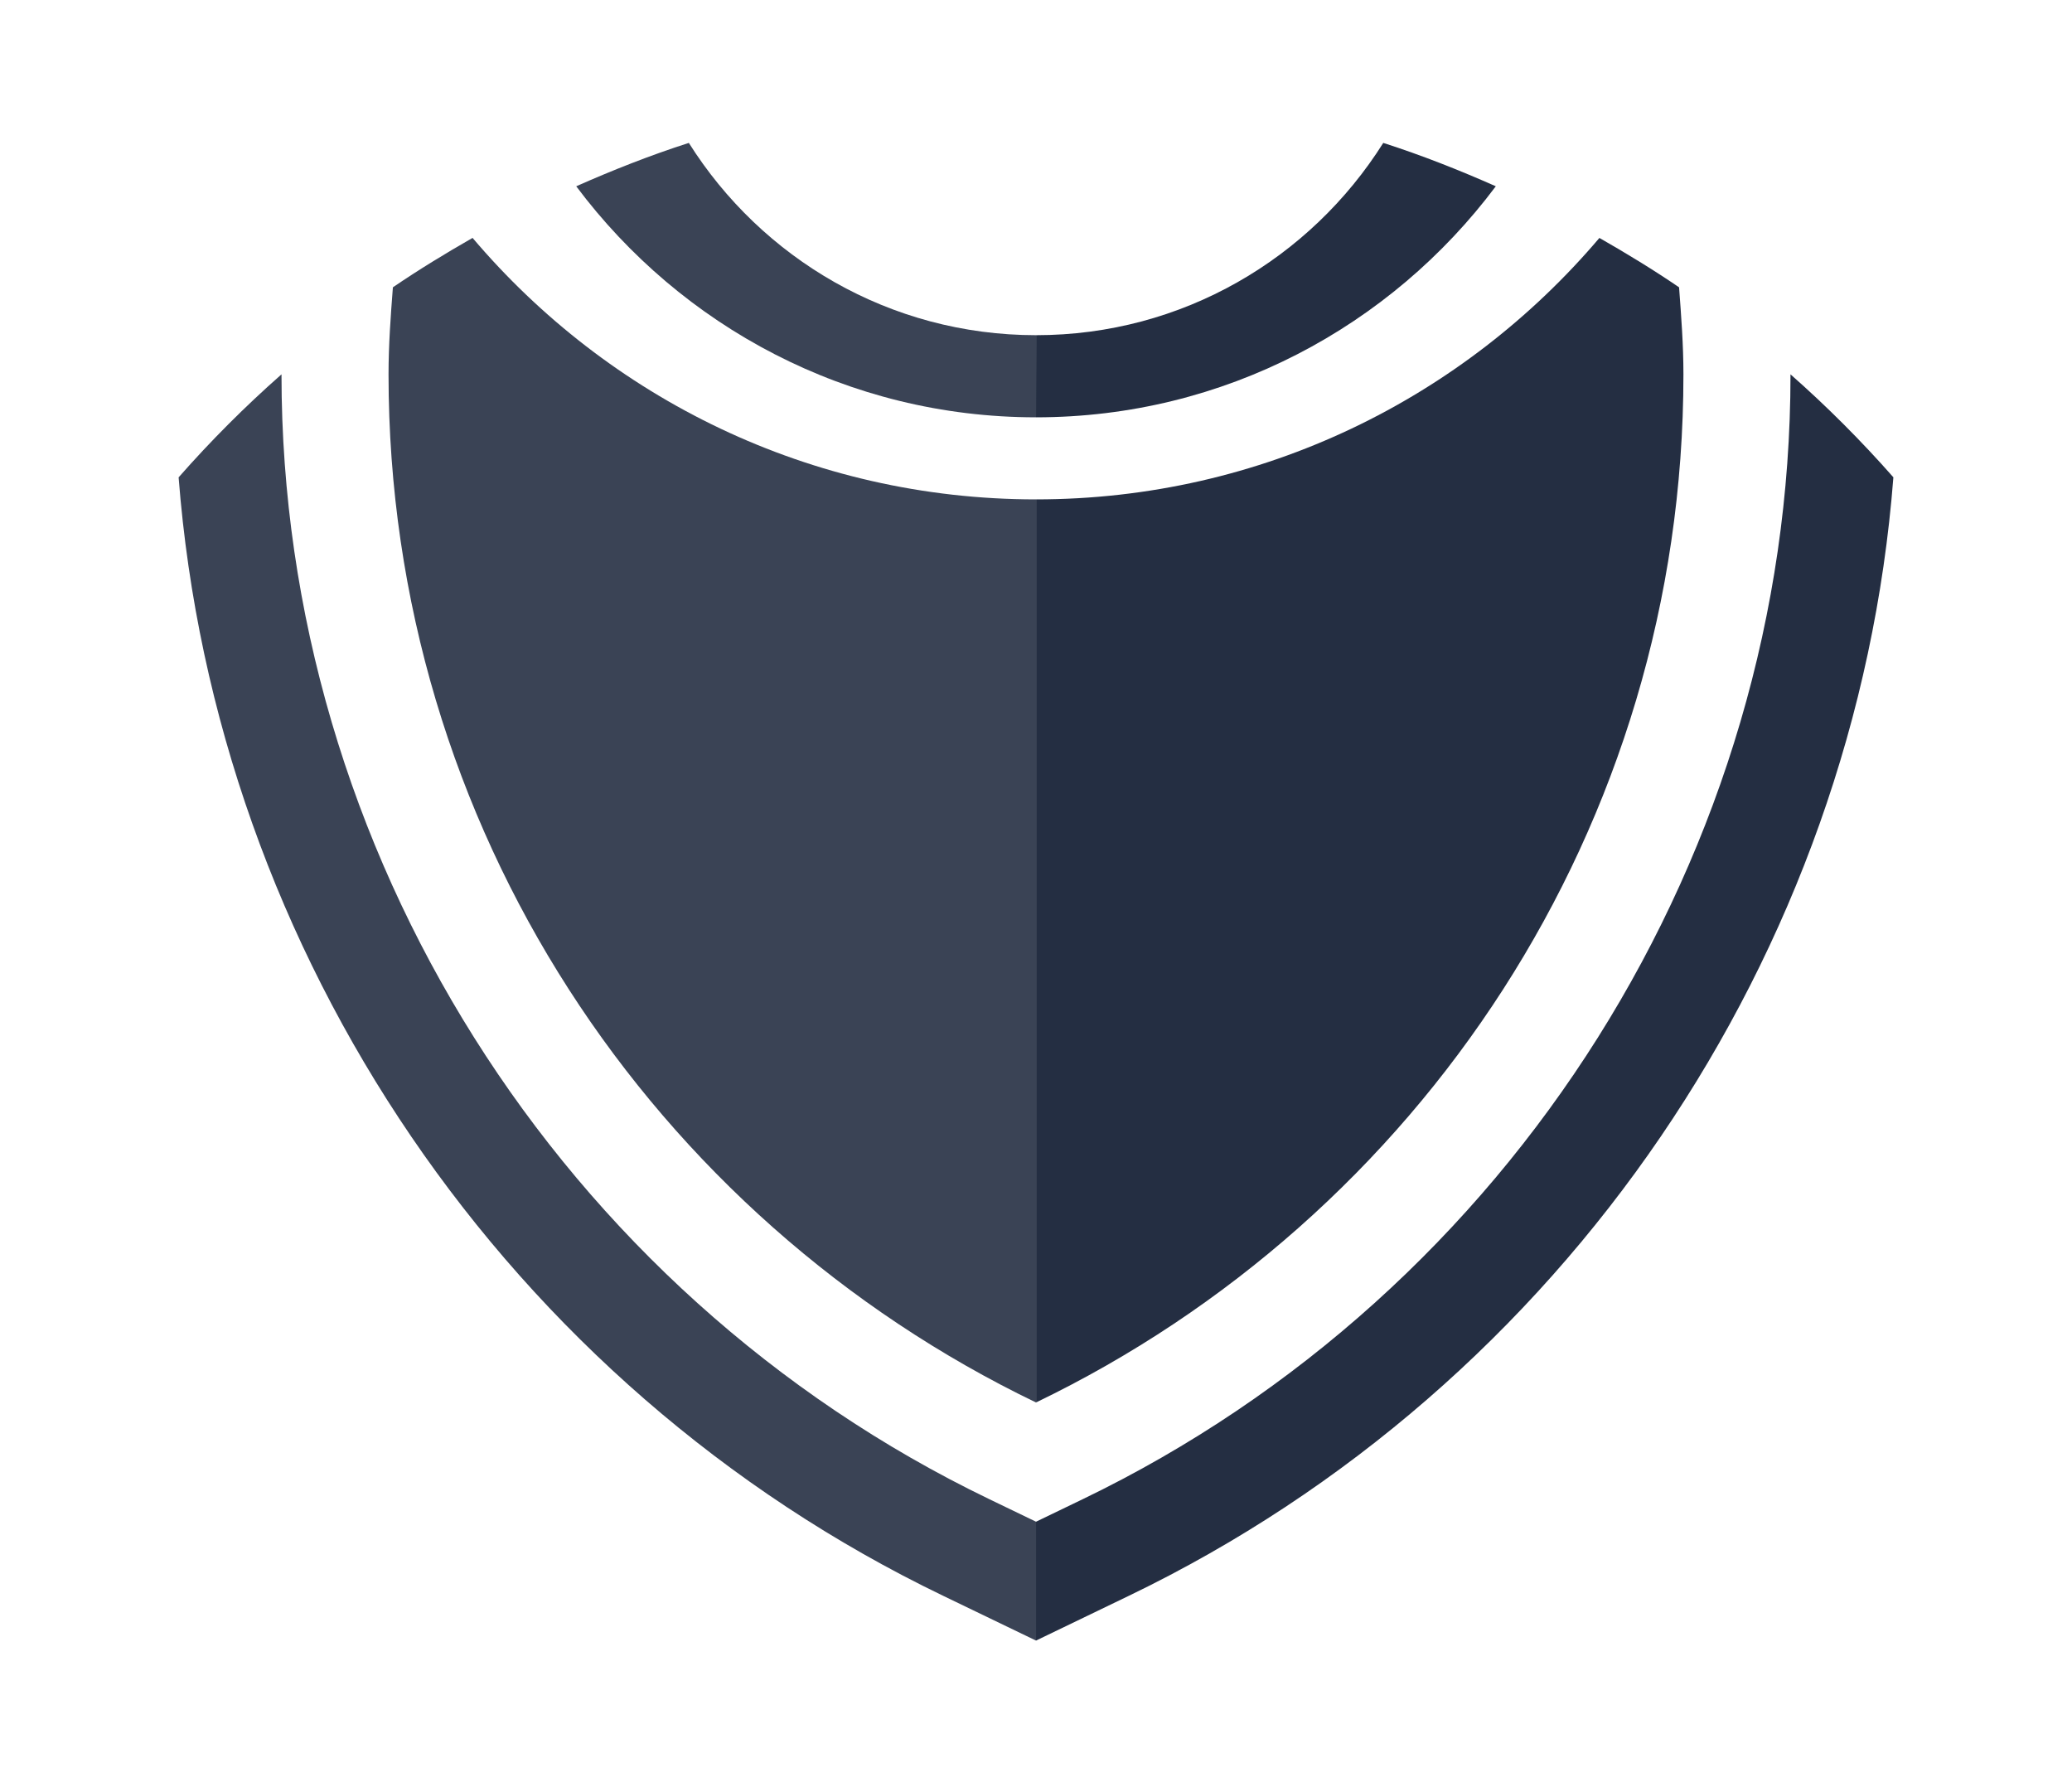
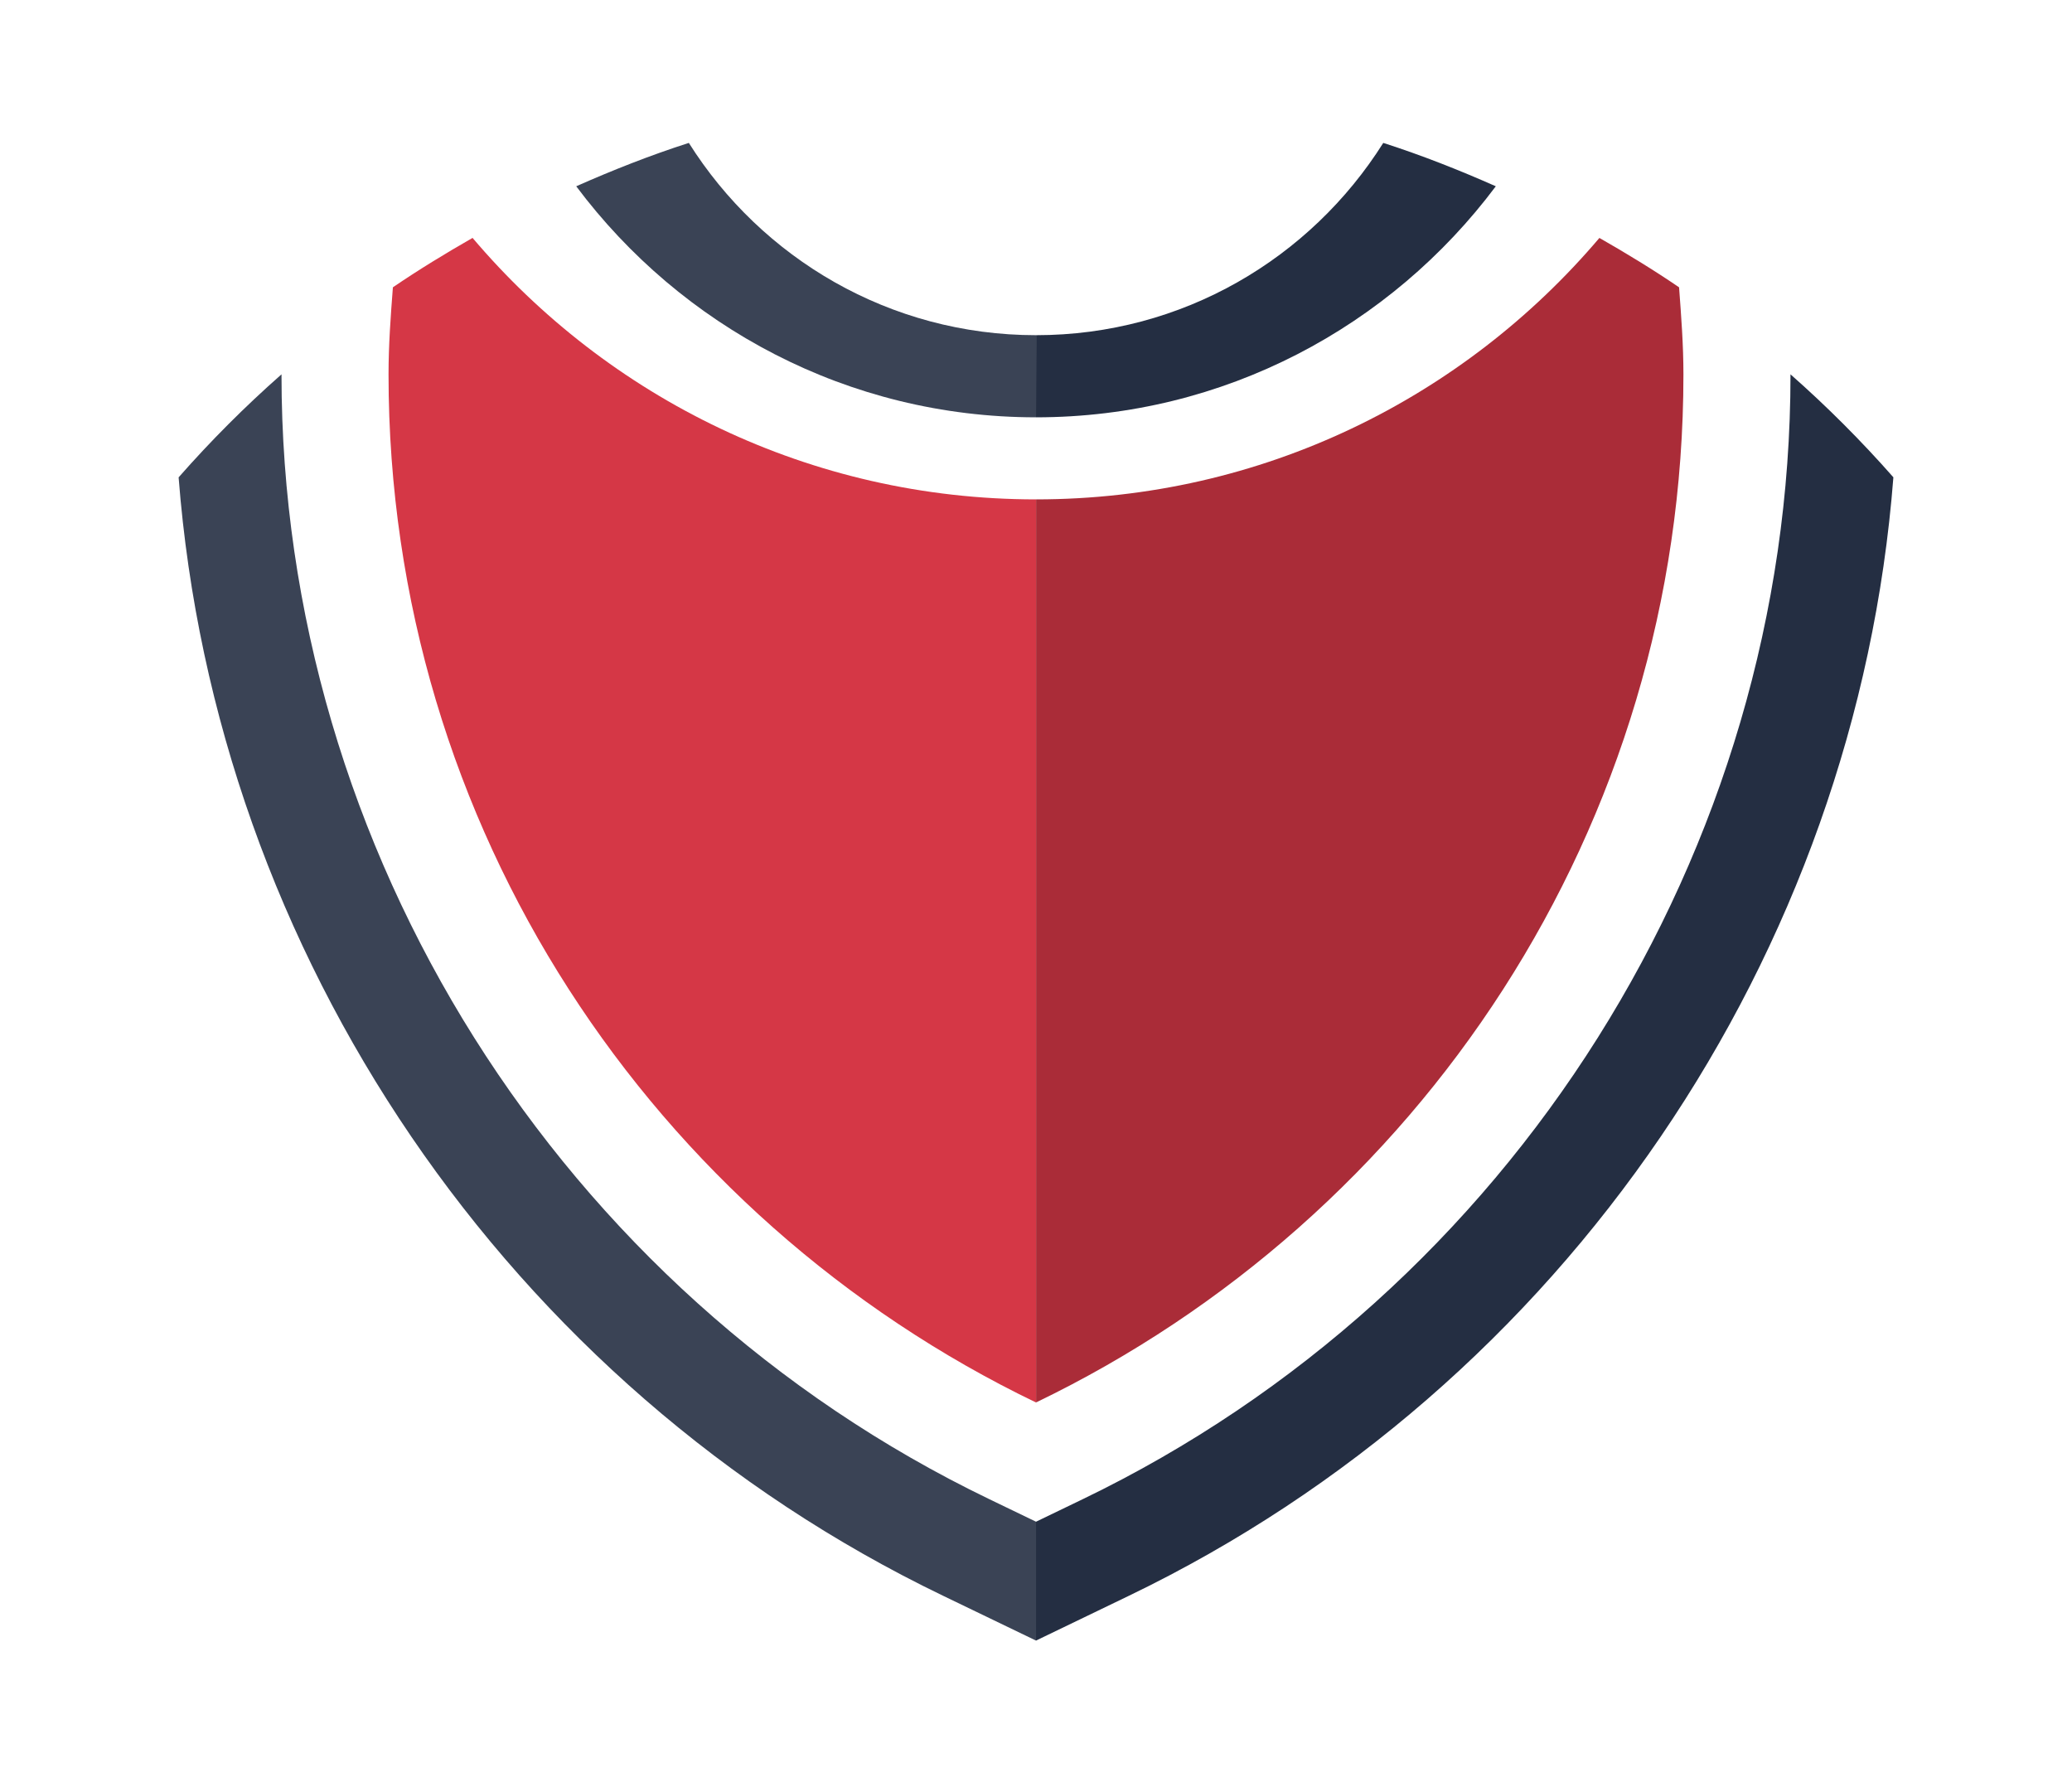
<svg xmlns="http://www.w3.org/2000/svg" width="58" height="50" viewBox="0 0 58 50" fill="none">
-   <path d="M29 39.256C18.287 34.094 10.876 23.165 10.876 10.478C10.876 9.655 10.936 8.849 10.998 8.042C11.721 7.549 12.468 7.094 13.228 6.659C17.023 11.132 22.674 13.978 29 13.978V39.256H29Z" fill="#3a4355" />
+   <path d="M29 39.256C18.287 34.094 10.876 23.165 10.876 10.478C10.876 9.655 10.936 8.849 10.998 8.042C11.721 7.549 12.468 7.094 13.228 6.659C17.023 11.132 22.674 13.978 29 13.978V39.256H29Z" fill="#d53746" />
  <path d="M29.002 9.382C33.1 9.382 36.686 7.23 38.721 4C39.8 4.346 40.845 4.76 41.871 5.214C38.937 9.132 34.273 11.681 29 11.681L29.002 9.382Z" fill="#242e42" />
-   <path d="M29 39.256C39.712 34.094 47.123 23.164 47.123 10.478C47.123 9.655 47.061 8.849 47.001 8.042C46.278 7.549 45.531 7.094 44.771 6.66C40.976 11.132 35.325 13.978 29.002 13.978V39.256H29Z" fill="#242e42" />
+   <path d="M29 39.256C39.712 34.094 47.123 23.164 47.123 10.478C47.123 9.655 47.061 8.849 47.001 8.042C46.278 7.549 45.531 7.094 44.771 6.66C40.976 11.132 35.325 13.978 29.002 13.978V39.256H29Z" fill="#aa2c38" />
  <path d="M29.002 9.382C24.903 9.382 21.317 7.229 19.282 4C18.203 4.346 17.156 4.76 16.13 5.214C19.064 9.132 23.728 11.681 29.002 11.681V9.382Z" fill="#3a4355" />
  <path d="M29 45.921L31.602 44.666C43.802 38.788 51.966 26.706 53 13.36C52.102 12.34 51.14 11.377 50.119 10.477C50.119 10.481 50.12 10.485 50.12 10.489C50.12 23.808 42.34 36.163 30.302 41.966L29 42.594V45.921V45.921Z" fill="#242e42" />
  <path d="M29 45.921L26.398 44.666C14.199 38.788 6.034 26.706 5 13.361C5.898 12.34 6.859 11.377 7.88 10.478C7.88 10.482 7.88 10.485 7.88 10.489C7.88 23.808 15.66 36.166 27.7 41.966L29.002 42.594V45.921H29Z" fill="#3a4355" />
</svg>
